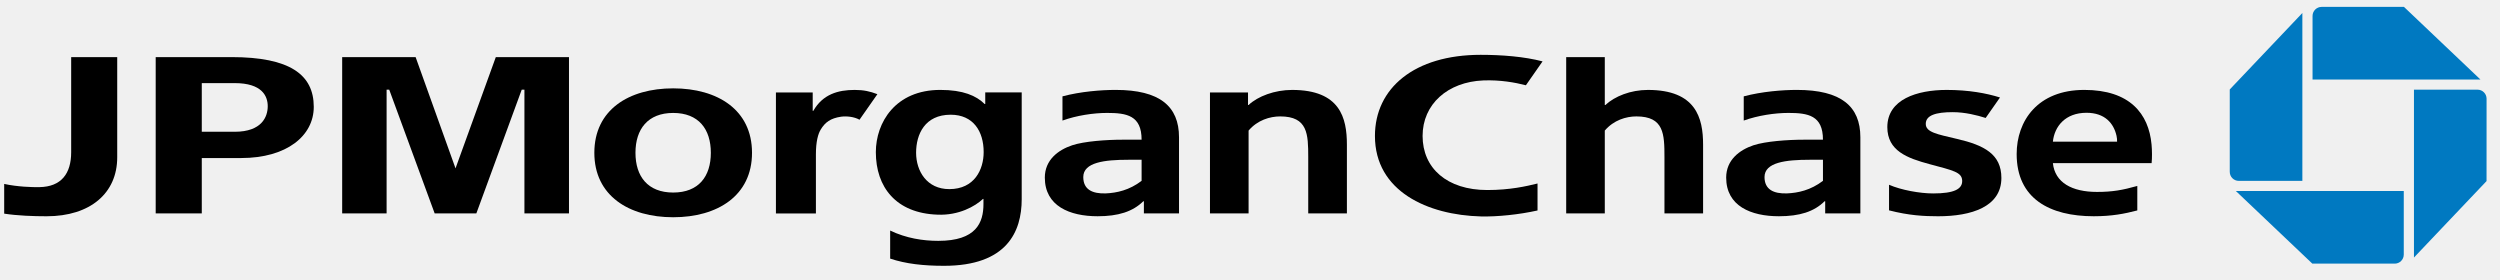
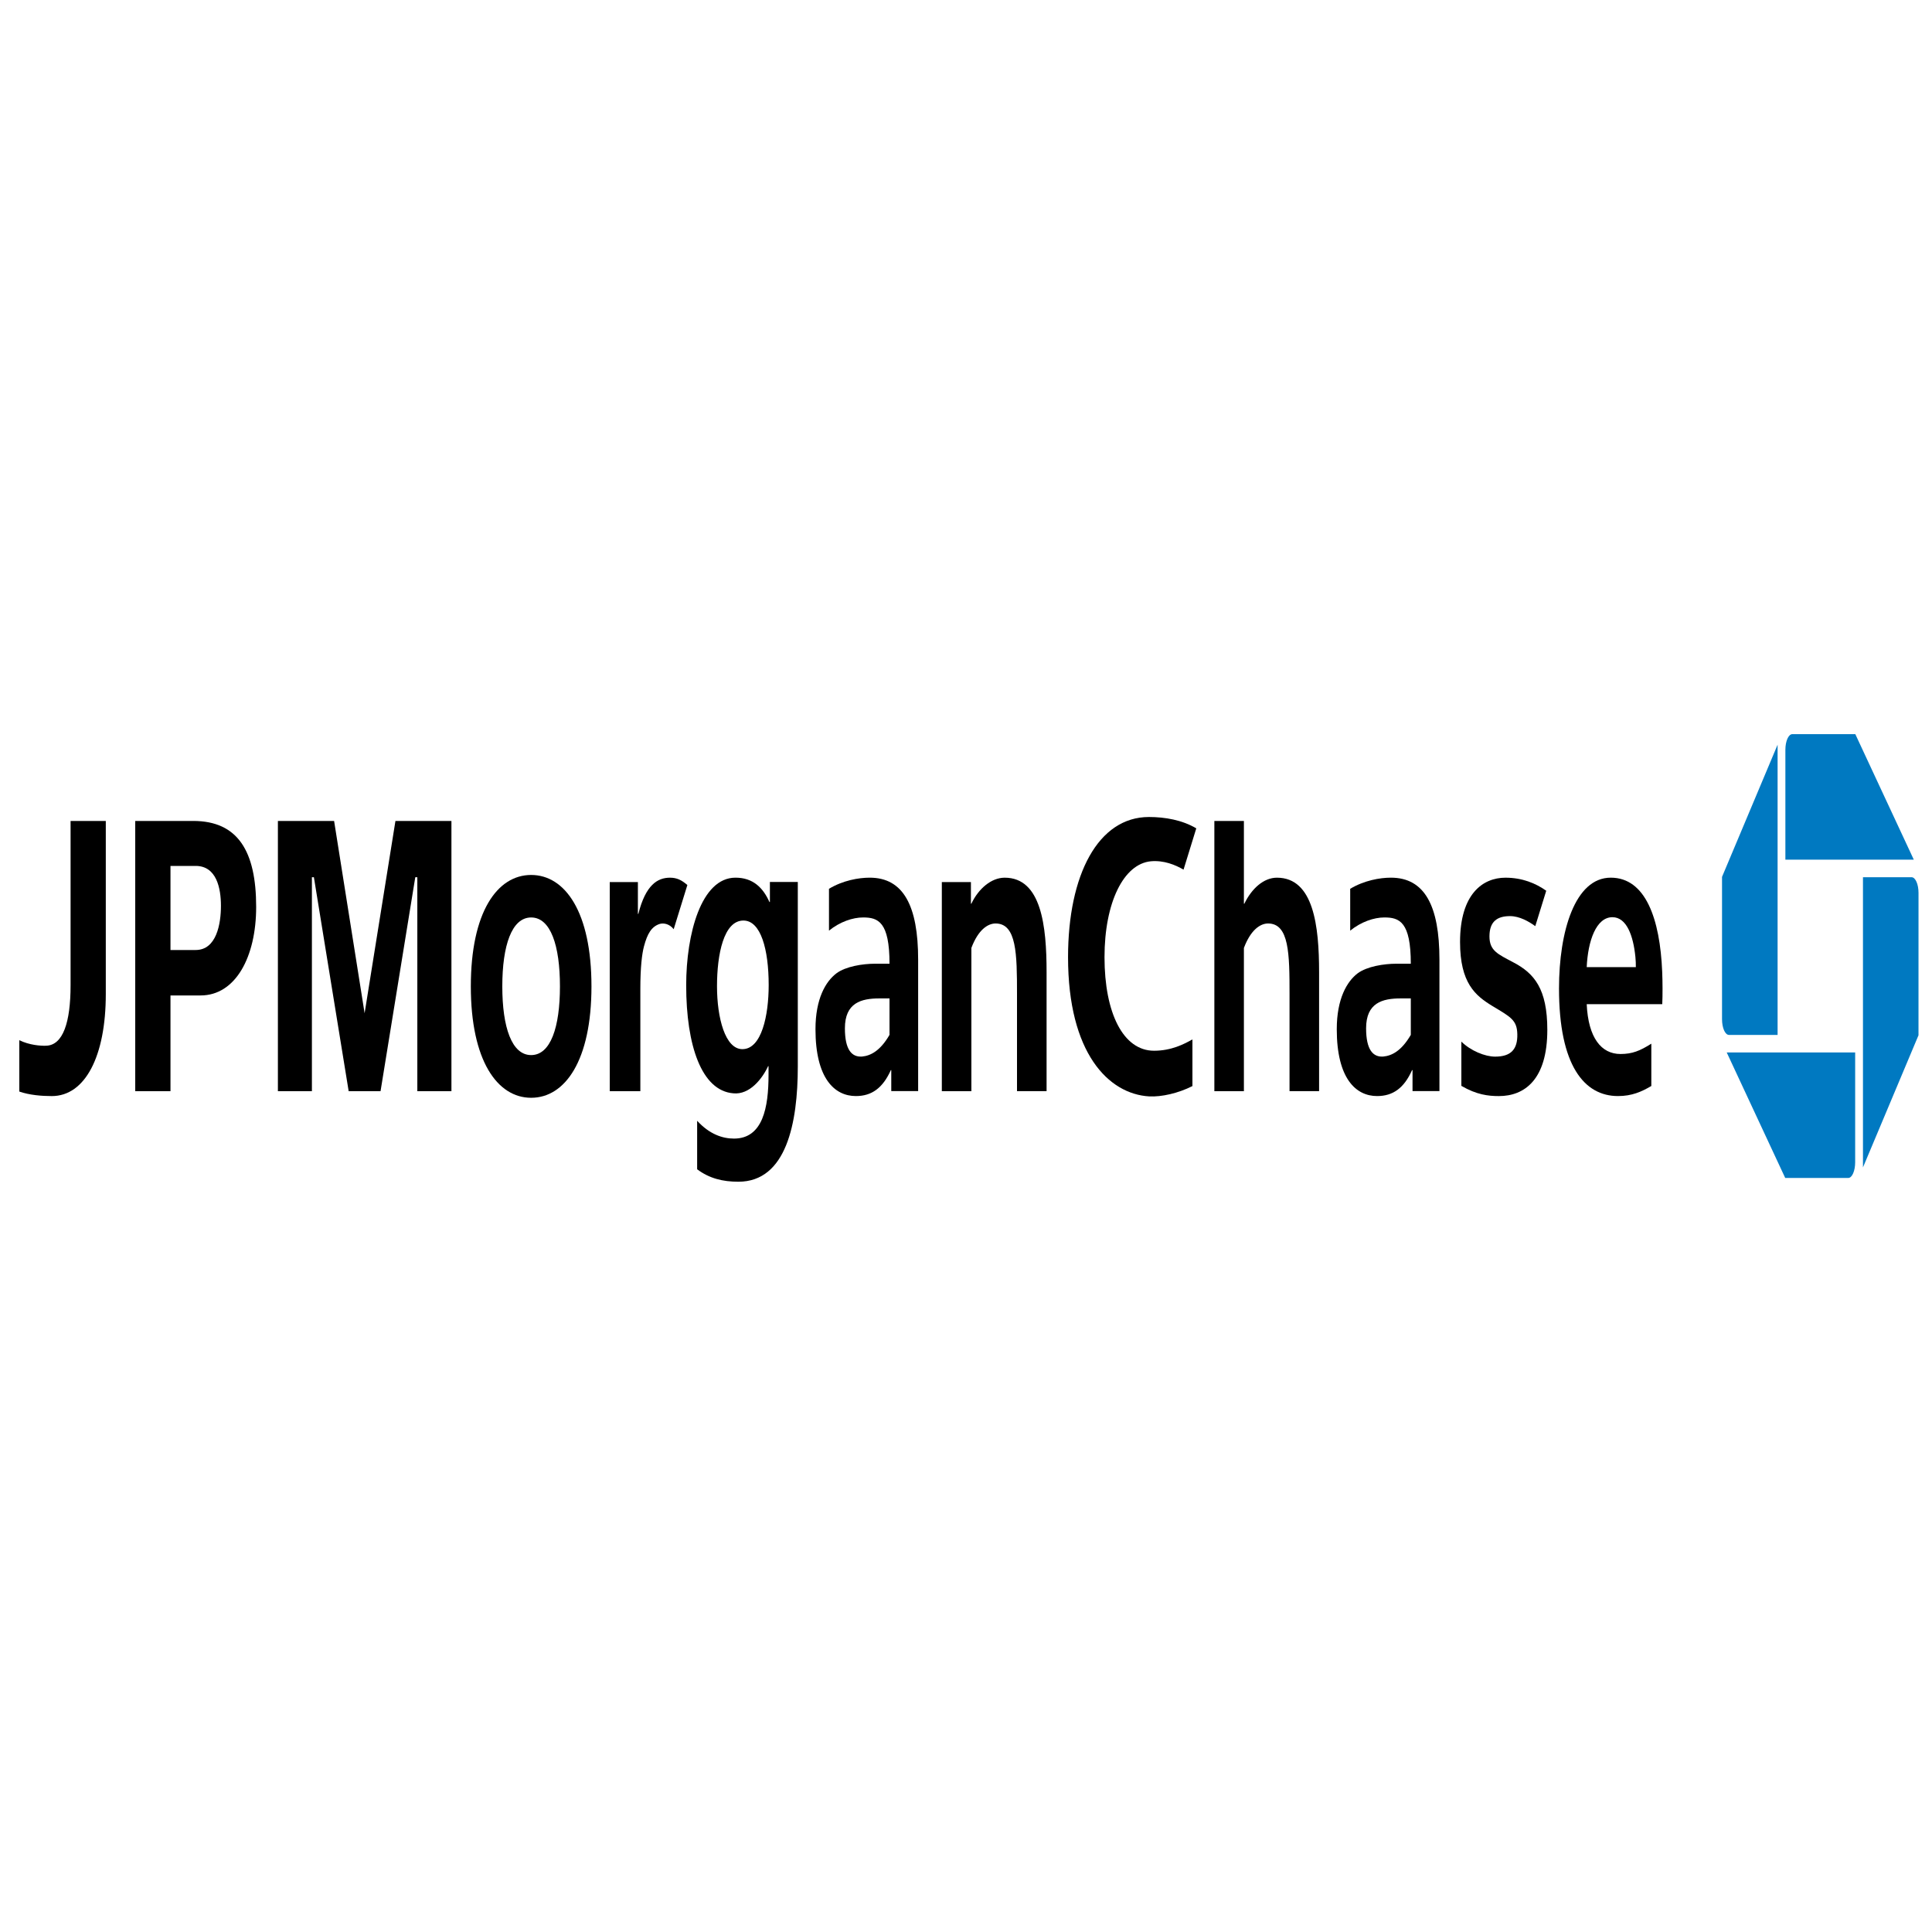
- <svg xmlns="http://www.w3.org/2000/svg" version="1.1" width="170" height="19" viewBox="-0.285 -0.469 170 19" enable-background="new -0.285 -0.469 170 19" xml:space="preserve">
-   <defs>
- </defs>
-   <path d="M15.457,3.414h-5.155v10.63h3.134v-3.766h2.679c3.092,0,4.936-1.507,4.936-3.481C21.051,4.604,19.424,3.414,15.457,3.414   M17.921,6.753c0,0.703-0.389,1.738-2.245,1.738h-2.24V5.183h2.24C17.532,5.183,17.921,6.063,17.921,6.753z" />
-   <path d="M111.775,5.646c-1.183,0-2.253,0.433-2.893,1.023h-0.041V3.414h-2.625v10.63h2.625V8.41  c0.605-0.711,1.452-0.963,2.148-0.963c1.879,0,1.909,1.201,1.909,2.776v3.82h2.627v-4.68C115.525,7.547,115.038,5.646,111.775,5.646  " />
-   <path d="M87.579,5.646c-1.185,0-2.328,0.431-2.96,1.023H84.58V5.818h-2.587v8.226h2.626V8.41c0.604-0.711,1.452-0.963,2.151-0.963  c1.874,0,1.905,1.201,1.905,2.776v3.82h2.629v-4.68C91.304,7.545,90.84,5.646,87.579,5.646" />
-   <path d="M104.267,12.008c-0.739,0.184-1.871,0.445-3.412,0.445c-2.753,0-4.404-1.492-4.404-3.678c0-2.155,1.7-3.676,4.131-3.775  c1.147-0.043,2.154,0.139,2.894,0.329l1.133-1.624c-1.245-0.327-2.776-0.446-4.211-0.446c-4.5,0-7.187,2.263-7.187,5.517  c0,3.769,3.596,5.379,7.21,5.473c1.095,0.026,2.59-0.124,3.846-0.406V12.008" />
-   <polyline points="30.69,10.978 27.977,3.414 22.983,3.414 22.983,14.044 26.004,14.044 26.004,5.627 26.182,5.627 29.273,14.044   32.106,14.044 35.193,5.627 35.376,5.627 35.376,14.044 38.406,14.044 38.406,3.414 33.43,3.414 30.69,10.978 " />
-   <path d="M50.852,9.922c0-2.927-2.346-4.383-5.361-4.383c-3.011,0-5.361,1.456-5.361,4.383c0,2.916,2.35,4.382,5.361,4.382  C48.506,14.304,50.852,12.838,50.852,9.922 M48.052,9.922c0,1.607-0.829,2.702-2.561,2.702c-1.725,0-2.564-1.095-2.564-2.702  c0-1.608,0.839-2.711,2.564-2.711C47.223,7.211,48.052,8.313,48.052,9.922z" />
-   <path d="M64.267,12.391c-1.524,0-2.257-1.222-2.257-2.476c0-1.253,0.596-2.583,2.35-2.583c1.546,0,2.244,1.138,2.244,2.538  C66.604,11.061,65.98,12.391,64.267,12.391 M66.712,5.814v0.789h-0.041c-0.568-0.562-1.46-0.958-3.019-0.958  c-3.052,0-4.38,2.22-4.38,4.232c0,2.37,1.365,4.154,4.196,4.251c1.444,0.063,2.562-0.571,3.086-1.068h0.036c0,0,0,0.17,0,0.346  c0,1.269-0.494,2.503-3.07,2.503c-1.031,0-2.182-0.174-3.274-0.701v1.908c1.075,0.359,2.271,0.49,3.663,0.49  c4.275,0,5.282-2.319,5.282-4.533V5.814H66.712z" />
-   <path d="M77.344,11.829c-0.836,0.636-1.69,0.822-2.444,0.853c-0.9,0.028-1.522-0.258-1.522-1.111c0-1.006,1.458-1.176,3.061-1.176  h0.905V11.829 M79.888,8.868c0-2.116-1.316-3.223-4.307-3.223c-0.978,0-2.387,0.109-3.618,0.438v1.646  c0.96-0.346,2.107-0.519,3.036-0.519c1.328,0,2.345,0.17,2.345,1.82h-1.289c-1.099,0-2.609,0.106-3.43,0.379  c-0.954,0.318-1.862,0.998-1.862,2.198c0,1.934,1.691,2.629,3.59,2.629c1.405,0,2.388-0.313,3.108-1.02h0.038v0.826h2.389V8.868z" />
-   <path d="M123.676,11.829c-0.838,0.636-1.692,0.822-2.453,0.853c-0.894,0.028-1.521-0.258-1.521-1.111  c0-1.006,1.46-1.176,3.066-1.176h0.908V11.829 M126.22,8.868c0-2.116-1.315-3.223-4.316-3.223c-0.971,0-2.377,0.109-3.615,0.438  v1.646c0.964-0.346,2.111-0.519,3.039-0.519c1.334,0,2.348,0.17,2.348,1.82h-1.284c-1.103,0-2.612,0.106-3.442,0.379  c-0.946,0.318-1.855,0.998-1.855,2.198c0,1.934,1.687,2.629,3.586,2.629c1.408,0,2.396-0.313,3.106-1.02h0.041v0.826h2.392V8.868z" />
-   <path d="M4.555,3.414v6.464c0,1.46-0.671,2.355-2.165,2.378c-0.48,0.01-1.5-0.022-2.39-0.218v2.021  c0.899,0.139,1.993,0.178,2.884,0.178c2.975,0,4.802-1.575,4.802-4.008V3.414H4.555" />
-   <path d="M145.052,12.175c-0.997,0.281-1.688,0.407-2.741,0.407c-1.701,0-2.863-0.635-3-1.96h6.714  c0.037-0.351,0.032-0.867-0.005-1.27c-0.193-2.085-1.473-3.707-4.573-3.707c-3.179,0-4.599,2.113-4.599,4.361  c0,3.036,2.251,4.23,5.244,4.23c1.24,0,2.103-0.172,2.96-0.396V12.175 M141.597,7.2c1.249,0,1.85,0.716,2.041,1.562  c0.029,0.135,0.045,0.28,0.039,0.403h-4.366C139.418,8.121,140.16,7.2,141.597,7.2z" />
-   <path d="M132.089,5.646c-2.011,0-4.036,0.638-4.036,2.529c0,1.612,1.353,2.11,2.872,2.518c1.617,0.433,2.186,0.547,2.218,1.106  c0.031,0.592-0.552,0.886-1.972,0.886c-0.906,0-2.177-0.231-3.002-0.59v1.74c1.357,0.35,2.391,0.402,3.337,0.402  c2.27,0,4.303-0.643,4.303-2.605c0-1.61-1.156-2.224-3.018-2.655c-1.362-0.322-2.124-0.453-2.124-1.022  c0-0.585,0.687-0.797,1.826-0.797c0.848,0,1.678,0.212,2.247,0.394l0.974-1.392C134.787,5.867,133.575,5.646,132.089,5.646" />
-   <path d="M57.83,5.646c-1.117,0-2.163,0.289-2.81,1.423h-0.041v-1.25h-2.501v8.226h2.719v-4.02c0-0.861,0.144-1.381,0.324-1.68  c0.3-0.498,0.667-0.771,1.383-0.878c0.36-0.049,0.886-0.006,1.257,0.206l1.216-1.738C58.871,5.741,58.445,5.646,57.83,5.646" />
-   <path fill="#0079C1" d="M157.585,0c-0.341,0-0.617,0.276-0.617,0.616v4.321h11.415L163.185,0H157.585" />
-   <path fill="#0079C1" d="M168.802,6.244c0-0.341-0.276-0.616-0.617-0.616h-4.321v11.415l4.936-5.198L168.802,6.244" />
-   <path fill="#0079C1" d="M162.556,17.458c0.339,0,0.615-0.275,0.615-0.617v-4.32h-11.416l5.198,4.936L162.556,17.458" />
-   <path fill="#0079C1" d="M151.338,11.214c0,0.341,0.275,0.617,0.615,0.617h4.323V0.415l-4.938,5.199V11.214" />
+ <svg xmlns="http://www.w3.org/2000/svg" width="100" height="100" viewBox="0 0 100 100" fill="none">
+   <rect width="100" height="100" fill="white" />
+   <path d="M10.001 42.492H6.999V56.479H8.824V51.524H10.384C12.185 51.524 13.259 49.541 13.259 46.943C13.259 44.058 12.312 42.492 10.001 42.492ZM11.436 46.886C11.436 47.81 11.21 49.172 10.129 49.172H8.824V44.82H10.129C11.21 44.82 11.436 45.978 11.436 46.886Z" fill="black" />
+   <path d="M66.093 45.429C65.404 45.429 64.781 45.999 64.408 46.775H64.384V42.492H62.855V56.479H64.384V49.066C64.736 48.13 65.23 47.799 65.635 47.799C66.729 47.799 66.746 49.379 66.746 51.451V56.478H68.276V50.32C68.276 47.93 67.993 45.429 66.093 45.429Z" fill="black" />
+   <path d="M52.002 45.429C51.312 45.429 50.646 45.996 50.278 46.775H50.255V45.655H48.749V56.479H50.278V49.066C50.63 48.13 51.124 47.799 51.531 47.799C52.622 47.799 52.64 49.379 52.64 51.451V56.478H54.171V50.32C54.171 47.928 53.901 45.429 52.002 45.429Z" fill="black" />
+   <path d="M61.72 53.8C61.29 54.042 60.631 54.386 59.733 54.386C58.13 54.386 57.169 52.422 57.169 49.546C57.169 46.711 58.159 44.709 59.574 44.579C60.242 44.522 60.829 44.762 61.26 45.012L61.919 42.875C61.194 42.445 60.303 42.288 59.467 42.288C56.846 42.288 55.282 45.266 55.282 49.547C55.282 54.507 57.376 56.625 59.48 56.749C60.118 56.783 60.989 56.586 61.72 56.215V53.8Z" fill="black" />
+   <path d="M18.872 52.445L17.293 42.492H14.384V56.479H16.144V45.404H16.247L18.047 56.479H19.697L21.495 45.404H21.601V56.479H23.366V42.492H20.468L18.872 52.445Z" fill="black" />
+   <path d="M30.614 51.055C30.614 47.204 29.248 45.288 27.492 45.288C25.738 45.288 24.37 47.204 24.37 51.055C24.37 54.892 25.738 56.821 27.492 56.821C29.248 56.821 30.614 54.892 30.614 51.055ZM28.983 51.055C28.983 53.17 28.5 54.611 27.492 54.611C26.487 54.611 25.999 53.17 25.999 51.055C25.999 48.94 26.487 47.488 27.492 47.488C28.5 47.488 28.983 48.938 28.983 51.055Z" fill="black" />
+   <path d="M38.426 54.304C37.538 54.304 37.112 52.696 37.112 51.046C37.112 49.397 37.459 47.647 38.48 47.647C39.38 47.647 39.787 49.145 39.787 50.987C39.787 52.554 39.423 54.304 38.426 54.304ZM39.85 45.65V46.688H39.826C39.495 45.949 38.976 45.428 38.068 45.428C36.291 45.428 35.517 48.349 35.517 50.996C35.517 54.114 36.312 56.462 37.961 56.59C38.802 56.672 39.453 55.838 39.758 55.184H39.779C39.779 55.184 39.779 55.408 39.779 55.639C39.779 57.309 39.491 58.933 37.991 58.933C37.391 58.933 36.72 58.704 36.084 58.011V60.521C36.71 60.993 37.407 61.166 38.218 61.166C40.707 61.166 41.294 58.114 41.294 55.201V45.65H39.85Z" fill="black" />
+   <path d="M46.041 53.565C45.555 54.401 45.057 54.646 44.618 54.687C44.094 54.724 43.732 54.347 43.732 53.225C43.732 51.901 44.581 51.678 45.514 51.678H46.041V53.565ZM47.523 49.668C47.523 46.884 46.757 45.428 45.015 45.428C44.445 45.428 43.625 45.571 42.908 46.004V48.17C43.467 47.715 44.135 47.487 44.676 47.487C45.449 47.487 46.041 47.711 46.041 49.882H45.291C44.651 49.882 43.771 50.021 43.293 50.38C42.738 50.799 42.209 51.693 42.209 53.272C42.209 55.817 43.194 56.732 44.3 56.732C45.118 56.732 45.69 56.32 46.11 55.389H46.132V56.476H47.523V49.668Z" fill="black" />
+   <path d="M73.023 53.565C72.535 54.401 72.038 54.646 71.595 54.687C71.074 54.724 70.709 54.347 70.709 53.225C70.709 51.901 71.559 51.678 72.494 51.678H73.023V53.565ZM74.505 49.668C74.505 46.884 73.739 45.428 71.991 45.428C71.426 45.428 70.607 45.571 69.886 46.004V48.17C70.447 47.715 71.115 47.487 71.656 47.487C72.433 47.487 73.023 47.711 73.023 49.882H72.275C71.633 49.882 70.754 50.021 70.271 50.38C69.72 50.799 69.191 51.693 69.191 53.272C69.191 55.817 70.173 56.732 71.279 56.732C72.099 56.732 72.674 56.32 73.088 55.389H73.112V56.476H74.505V49.668Z" fill="black" />
+   <path d="M3.653 42.492V50.997C3.653 52.918 3.262 54.096 2.392 54.126C2.112 54.139 1.518 54.097 1 53.84V56.499C1.524 56.682 2.161 56.733 2.68 56.733C4.412 56.733 5.476 54.66 5.476 51.459V42.492H3.653Z" fill="black" />
+   <path d="M85.472 54.02C84.891 54.389 84.489 54.555 83.875 54.555C82.885 54.555 82.208 53.72 82.128 51.976H86.038C86.06 51.514 86.057 50.836 86.035 50.305C85.923 47.562 85.177 45.428 83.372 45.428C81.521 45.428 80.694 48.208 80.694 51.166C80.694 55.16 82.005 56.732 83.748 56.732C84.47 56.732 84.972 56.505 85.472 56.211V54.02ZM83.459 47.474C84.187 47.474 84.537 48.416 84.648 49.529C84.665 49.707 84.674 49.897 84.671 50.059H82.128C82.191 48.685 82.623 47.474 83.459 47.474Z" fill="black" />
+   <path d="M77.922 45.429C76.751 45.429 75.572 46.268 75.572 48.757C75.572 50.878 76.36 51.533 77.245 52.07C78.186 52.639 78.518 52.789 78.536 53.525C78.554 54.304 78.215 54.691 77.388 54.691C76.86 54.691 76.12 54.387 75.64 53.914V56.204C76.43 56.664 77.032 56.733 77.583 56.733C78.905 56.733 80.089 55.887 80.089 53.305C80.089 51.187 79.416 50.379 78.331 49.812C77.538 49.388 77.094 49.216 77.094 48.467C77.094 47.697 77.494 47.418 78.158 47.418C78.651 47.418 79.135 47.697 79.466 47.937L80.033 46.105C79.494 45.72 78.788 45.429 77.922 45.429Z" fill="black" />
+   <path d="M34.678 45.429C34.027 45.429 33.418 45.809 33.041 47.301H33.017V45.657H31.561V56.48H33.144V51.191C33.144 50.058 33.228 49.374 33.333 48.98C33.508 48.325 33.721 47.966 34.138 47.825C34.348 47.761 34.654 47.817 34.87 48.096L35.578 45.809C35.284 45.554 35.036 45.429 34.678 45.429Z" fill="black" />
+   <path d="M92.77 38C92.571 38 92.411 38.363 92.411 38.81V44.496H99.058L96.031 38H92.77Z" fill="#0079C1" />
+   <path d="M99.302 46.216C99.302 45.767 99.142 45.405 98.943 45.405H96.427V60.425L99.301 53.586L99.302 46.216Z" fill="#0079C1" />
+   <path d="M95.665 60.971C95.862 60.971 96.023 60.609 96.023 60.159V54.475H89.375L92.402 60.97L95.665 60.971Z" fill="#0079C1" />
+   <path d="M89.132 52.755C89.132 53.204 89.292 53.567 89.49 53.567H92.008V38.546L89.132 45.387V52.755Z" fill="#0079C1" />
</svg>
